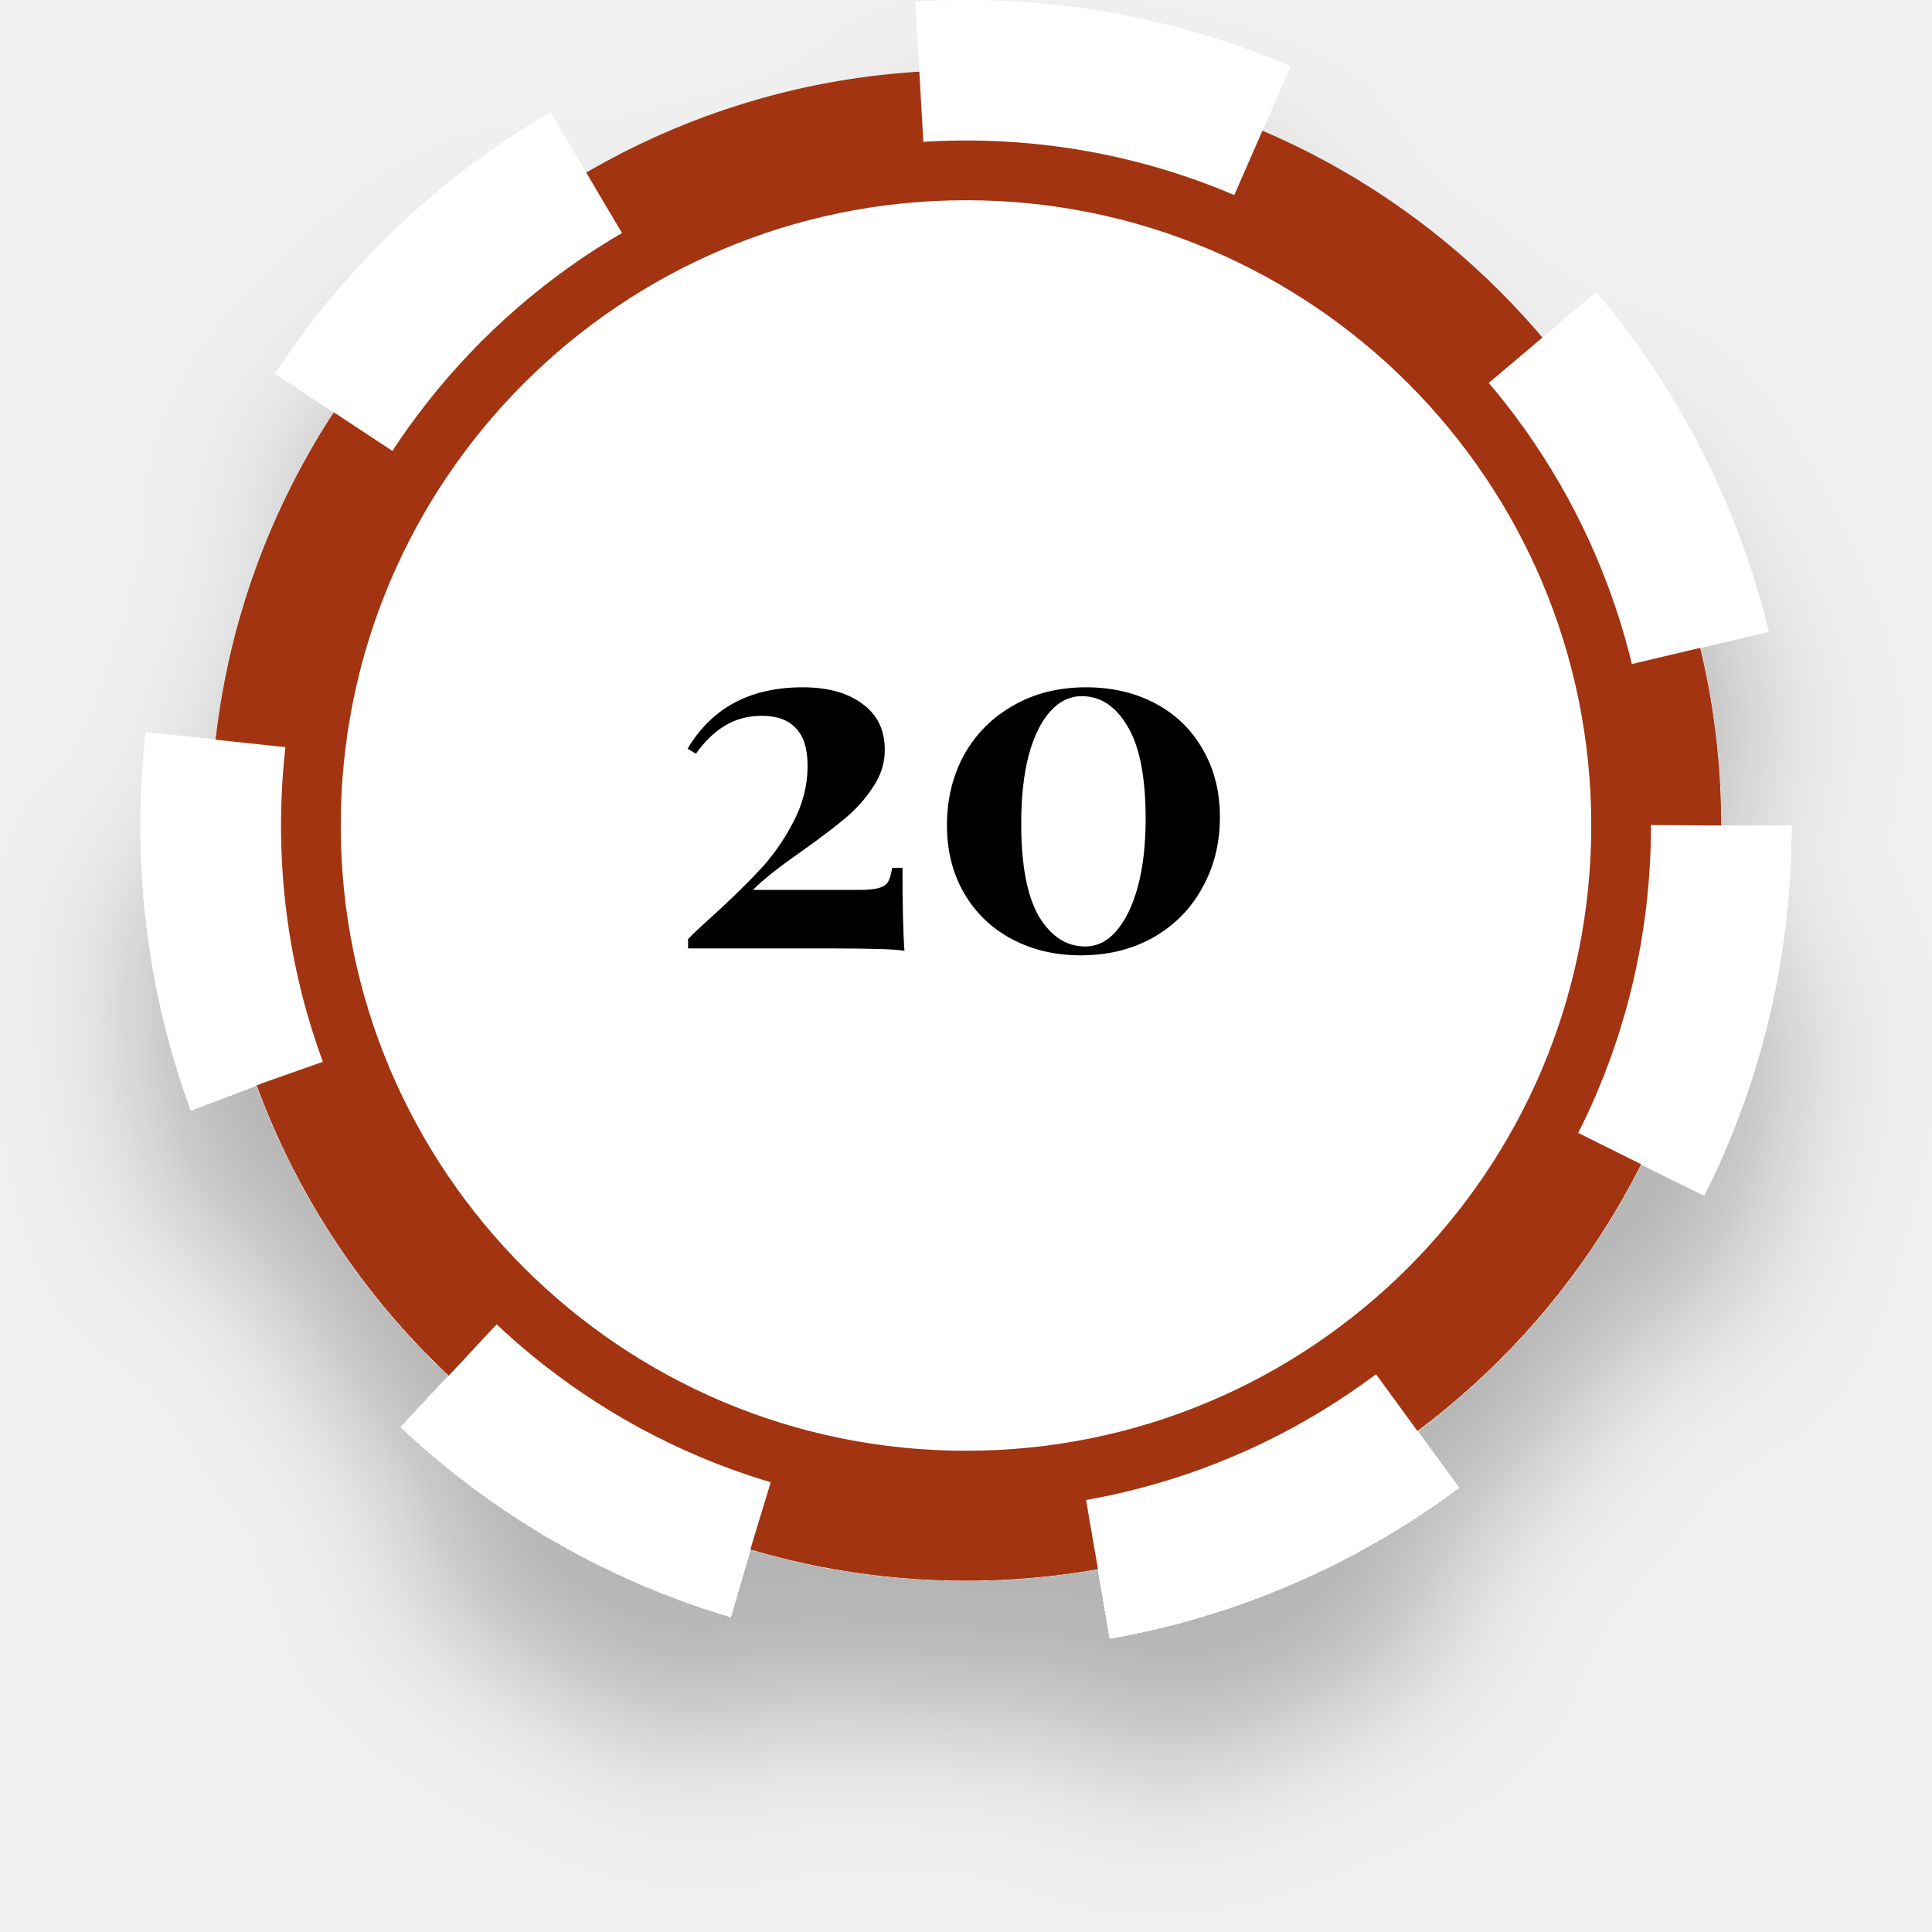
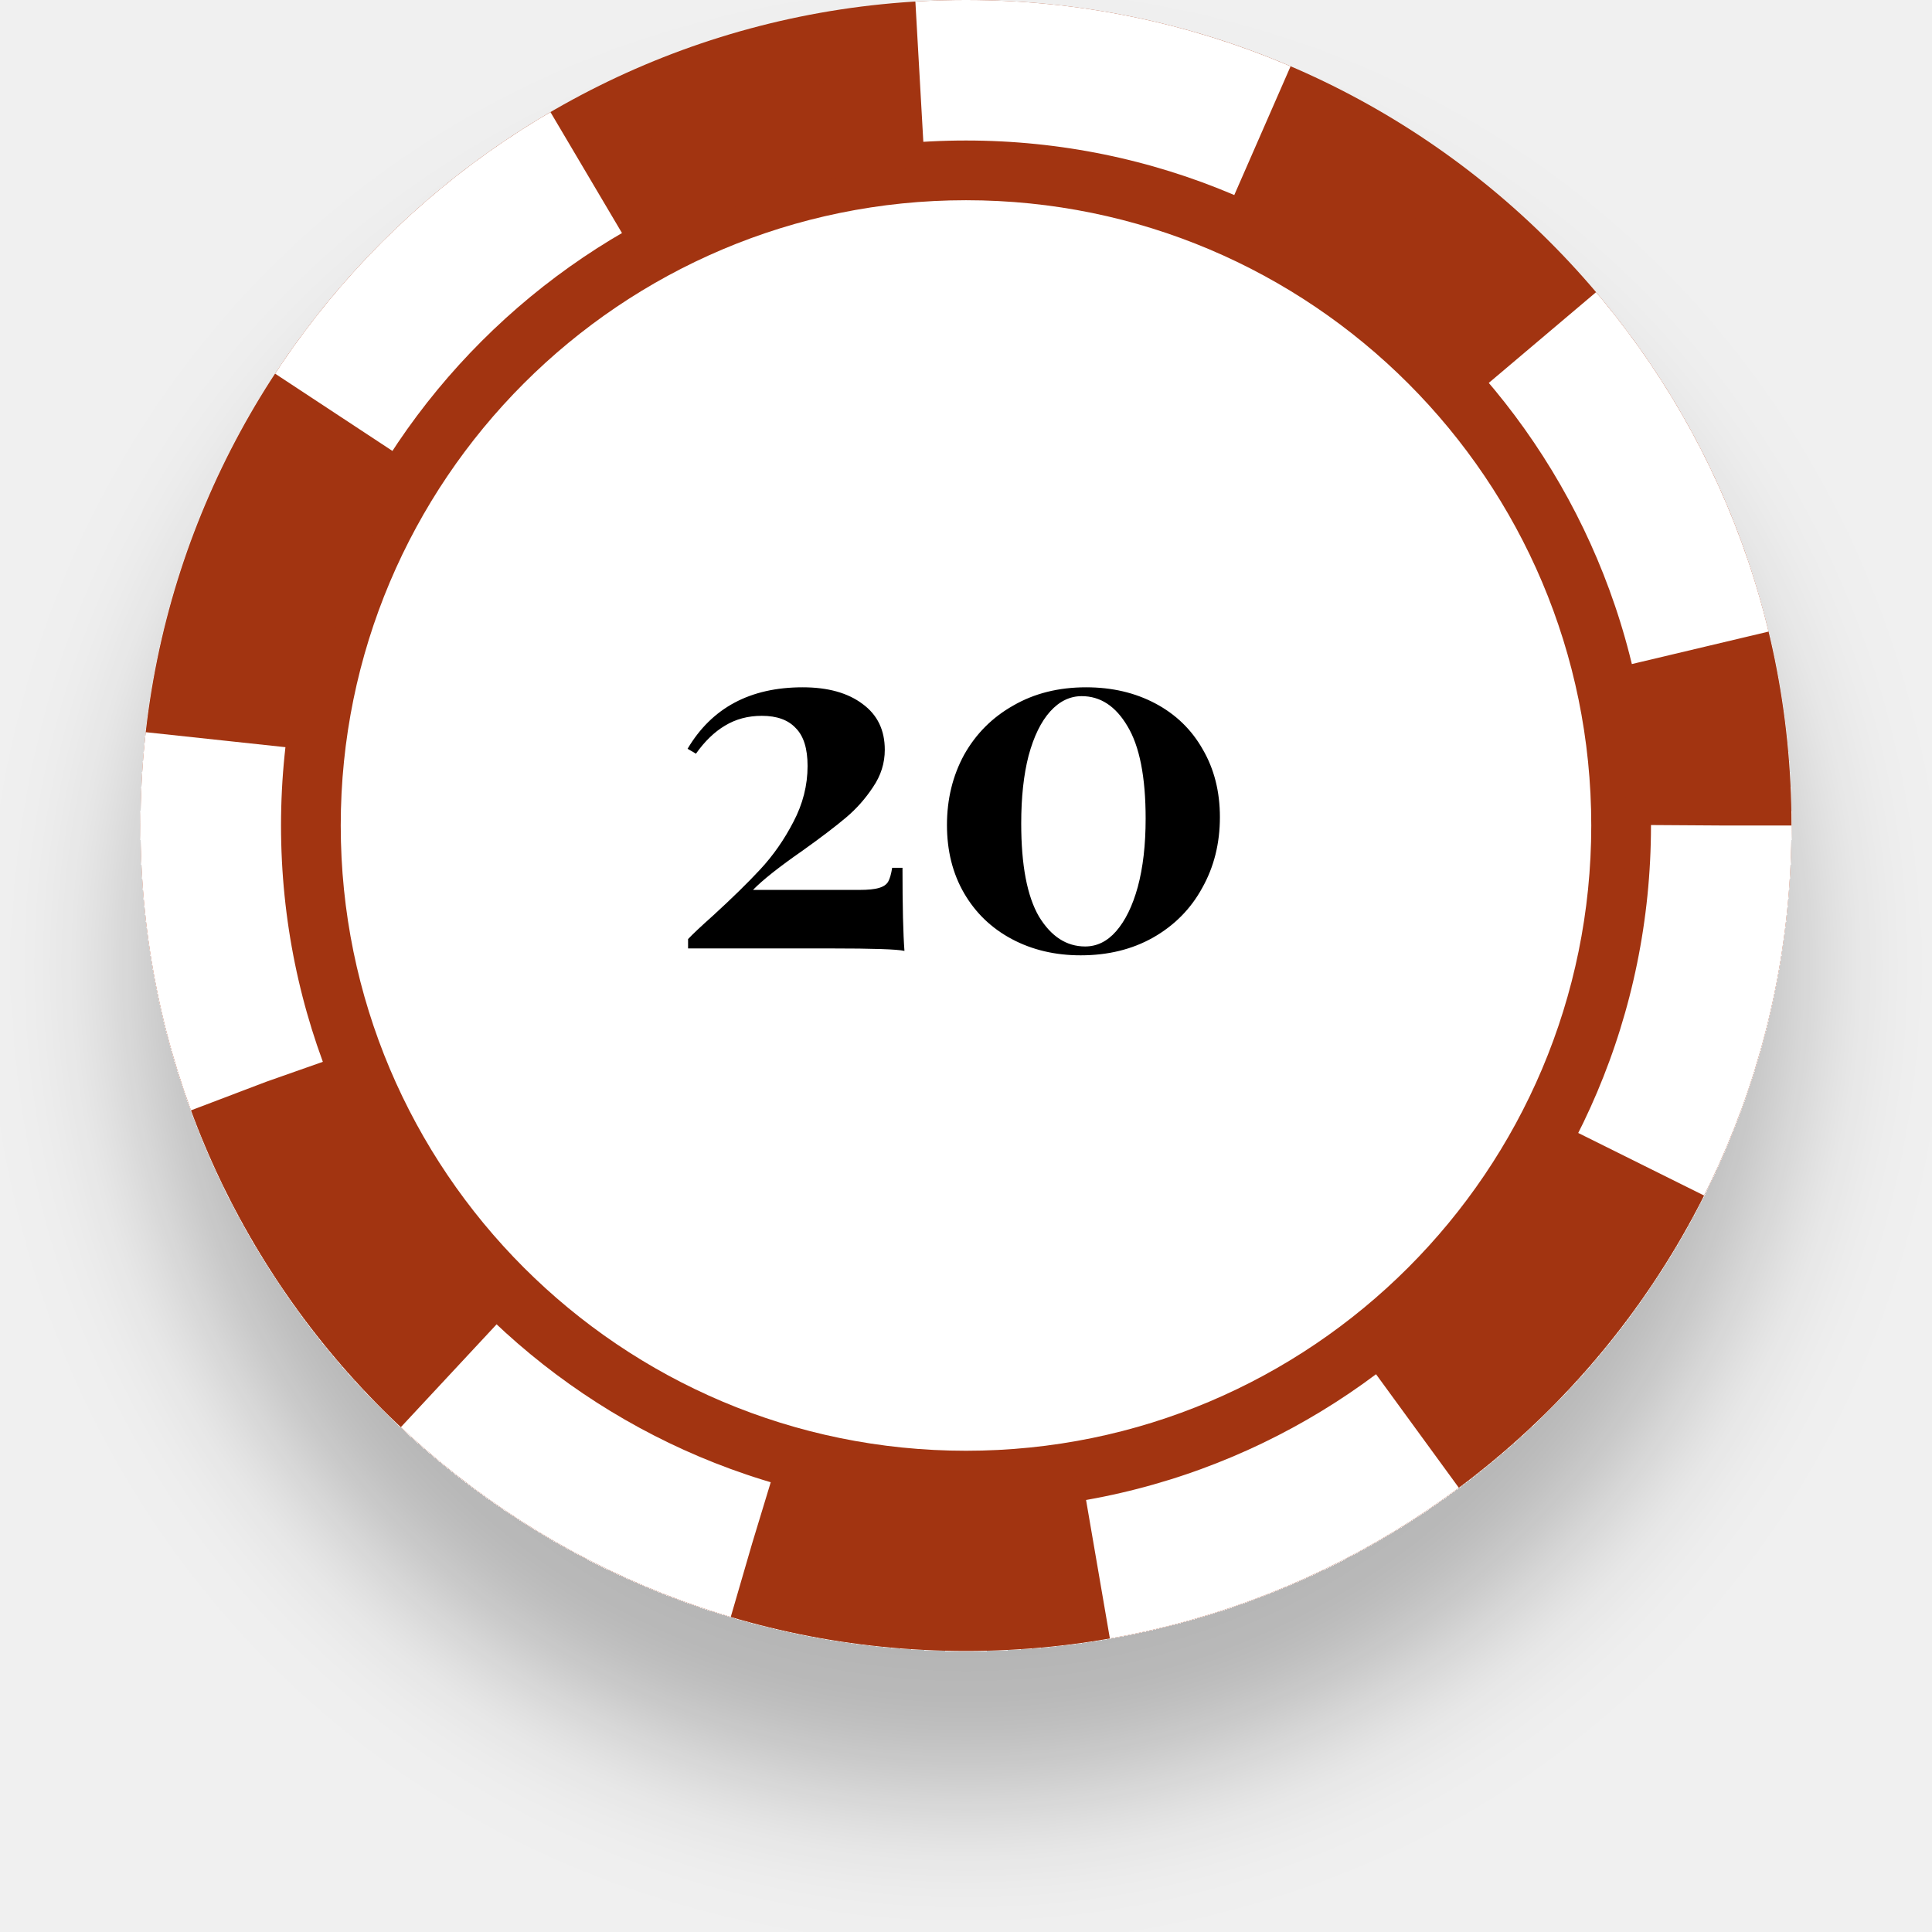
<svg xmlns="http://www.w3.org/2000/svg" width="55" height="55" viewBox="0 0 55 55" fill="none">
  <g filter="url(#filter0_d)">
+     <circle cx="27.5" cy="23.5" r="23.5" fill="#A23411" />
    <circle cx="27.5" cy="23.5" r="21.5" fill="#A23411" stroke="white" stroke-width="4" stroke-dasharray="10 10" />
    <circle cx="27.5" cy="23.5" r="18.3" fill="white" stroke="#A23411" />
    <path d="M22.85 19.566C23.569 19.566 24.138 19.725 24.558 20.042C24.978 20.35 25.188 20.784 25.188 21.344C25.188 21.727 25.076 22.081 24.852 22.408C24.637 22.735 24.381 23.024 24.082 23.276C23.783 23.528 23.373 23.841 22.85 24.214C22.178 24.681 21.707 25.054 21.436 25.334H24.46C24.712 25.334 24.899 25.315 25.02 25.278C25.151 25.241 25.239 25.18 25.286 25.096C25.333 25.012 25.37 24.881 25.398 24.704H25.692C25.692 25.805 25.711 26.594 25.748 27.07C25.543 27.023 24.847 27 23.662 27H19.588V26.734C19.709 26.603 19.947 26.379 20.302 26.062C20.843 25.567 21.291 25.129 21.646 24.746C22.01 24.354 22.323 23.906 22.584 23.402C22.855 22.889 22.99 22.357 22.99 21.806C22.99 21.311 22.878 20.952 22.654 20.728C22.439 20.495 22.117 20.378 21.688 20.378C21.296 20.378 20.946 20.471 20.638 20.658C20.339 20.835 20.064 21.101 19.812 21.456L19.574 21.316C20.265 20.149 21.357 19.566 22.85 19.566ZM30.92 19.566C31.657 19.566 32.316 19.72 32.894 20.028C33.473 20.336 33.921 20.77 34.238 21.33C34.565 21.89 34.728 22.534 34.728 23.262C34.728 24.009 34.56 24.681 34.224 25.278C33.898 25.875 33.431 26.347 32.824 26.692C32.227 27.028 31.541 27.196 30.766 27.196C30.038 27.196 29.385 27.042 28.806 26.734C28.227 26.426 27.775 25.992 27.448 25.432C27.122 24.872 26.958 24.223 26.958 23.486C26.958 22.749 27.122 22.081 27.448 21.484C27.784 20.887 28.251 20.42 28.848 20.084C29.445 19.739 30.136 19.566 30.92 19.566ZM30.794 19.818C30.458 19.818 30.16 19.963 29.898 20.252C29.637 20.541 29.431 20.961 29.282 21.512C29.142 22.053 29.072 22.697 29.072 23.444C29.072 24.629 29.24 25.511 29.576 26.09C29.922 26.659 30.36 26.944 30.892 26.944C31.228 26.944 31.522 26.799 31.774 26.51C32.035 26.211 32.241 25.791 32.39 25.25C32.539 24.699 32.614 24.051 32.614 23.304C32.614 22.119 32.441 21.241 32.096 20.672C31.76 20.103 31.326 19.818 30.794 19.818Z" fill="black" />
  </g>
  <defs>
    <filter id="filter0_d" x="0" y="0" width="55" height="55" filterUnits="userSpaceOnUse" color-interpolation-filters="sRGB">
      <feFlood flood-opacity="0" result="BackgroundImageFix" />
      <feColorMatrix in="SourceAlpha" type="matrix" values="0 0 0 0 0 0 0 0 0 0 0 0 0 0 0 0 0 0 127 0" result="hardAlpha" />
      <feOffset dy="4" />
      <feGaussianBlur stdDeviation="2" />
      <feComposite in2="hardAlpha" operator="out" />
      <feColorMatrix type="matrix" values="0 0 0 0 0 0 0 0 0 0 0 0 0 0 0 0 0 0 0.25 0" />
      <feBlend mode="normal" in2="BackgroundImageFix" result="effect1_dropShadow" />
      <feBlend mode="normal" in="SourceGraphic" in2="effect1_dropShadow" result="shape" />
    </filter>
  </defs>
</svg>
